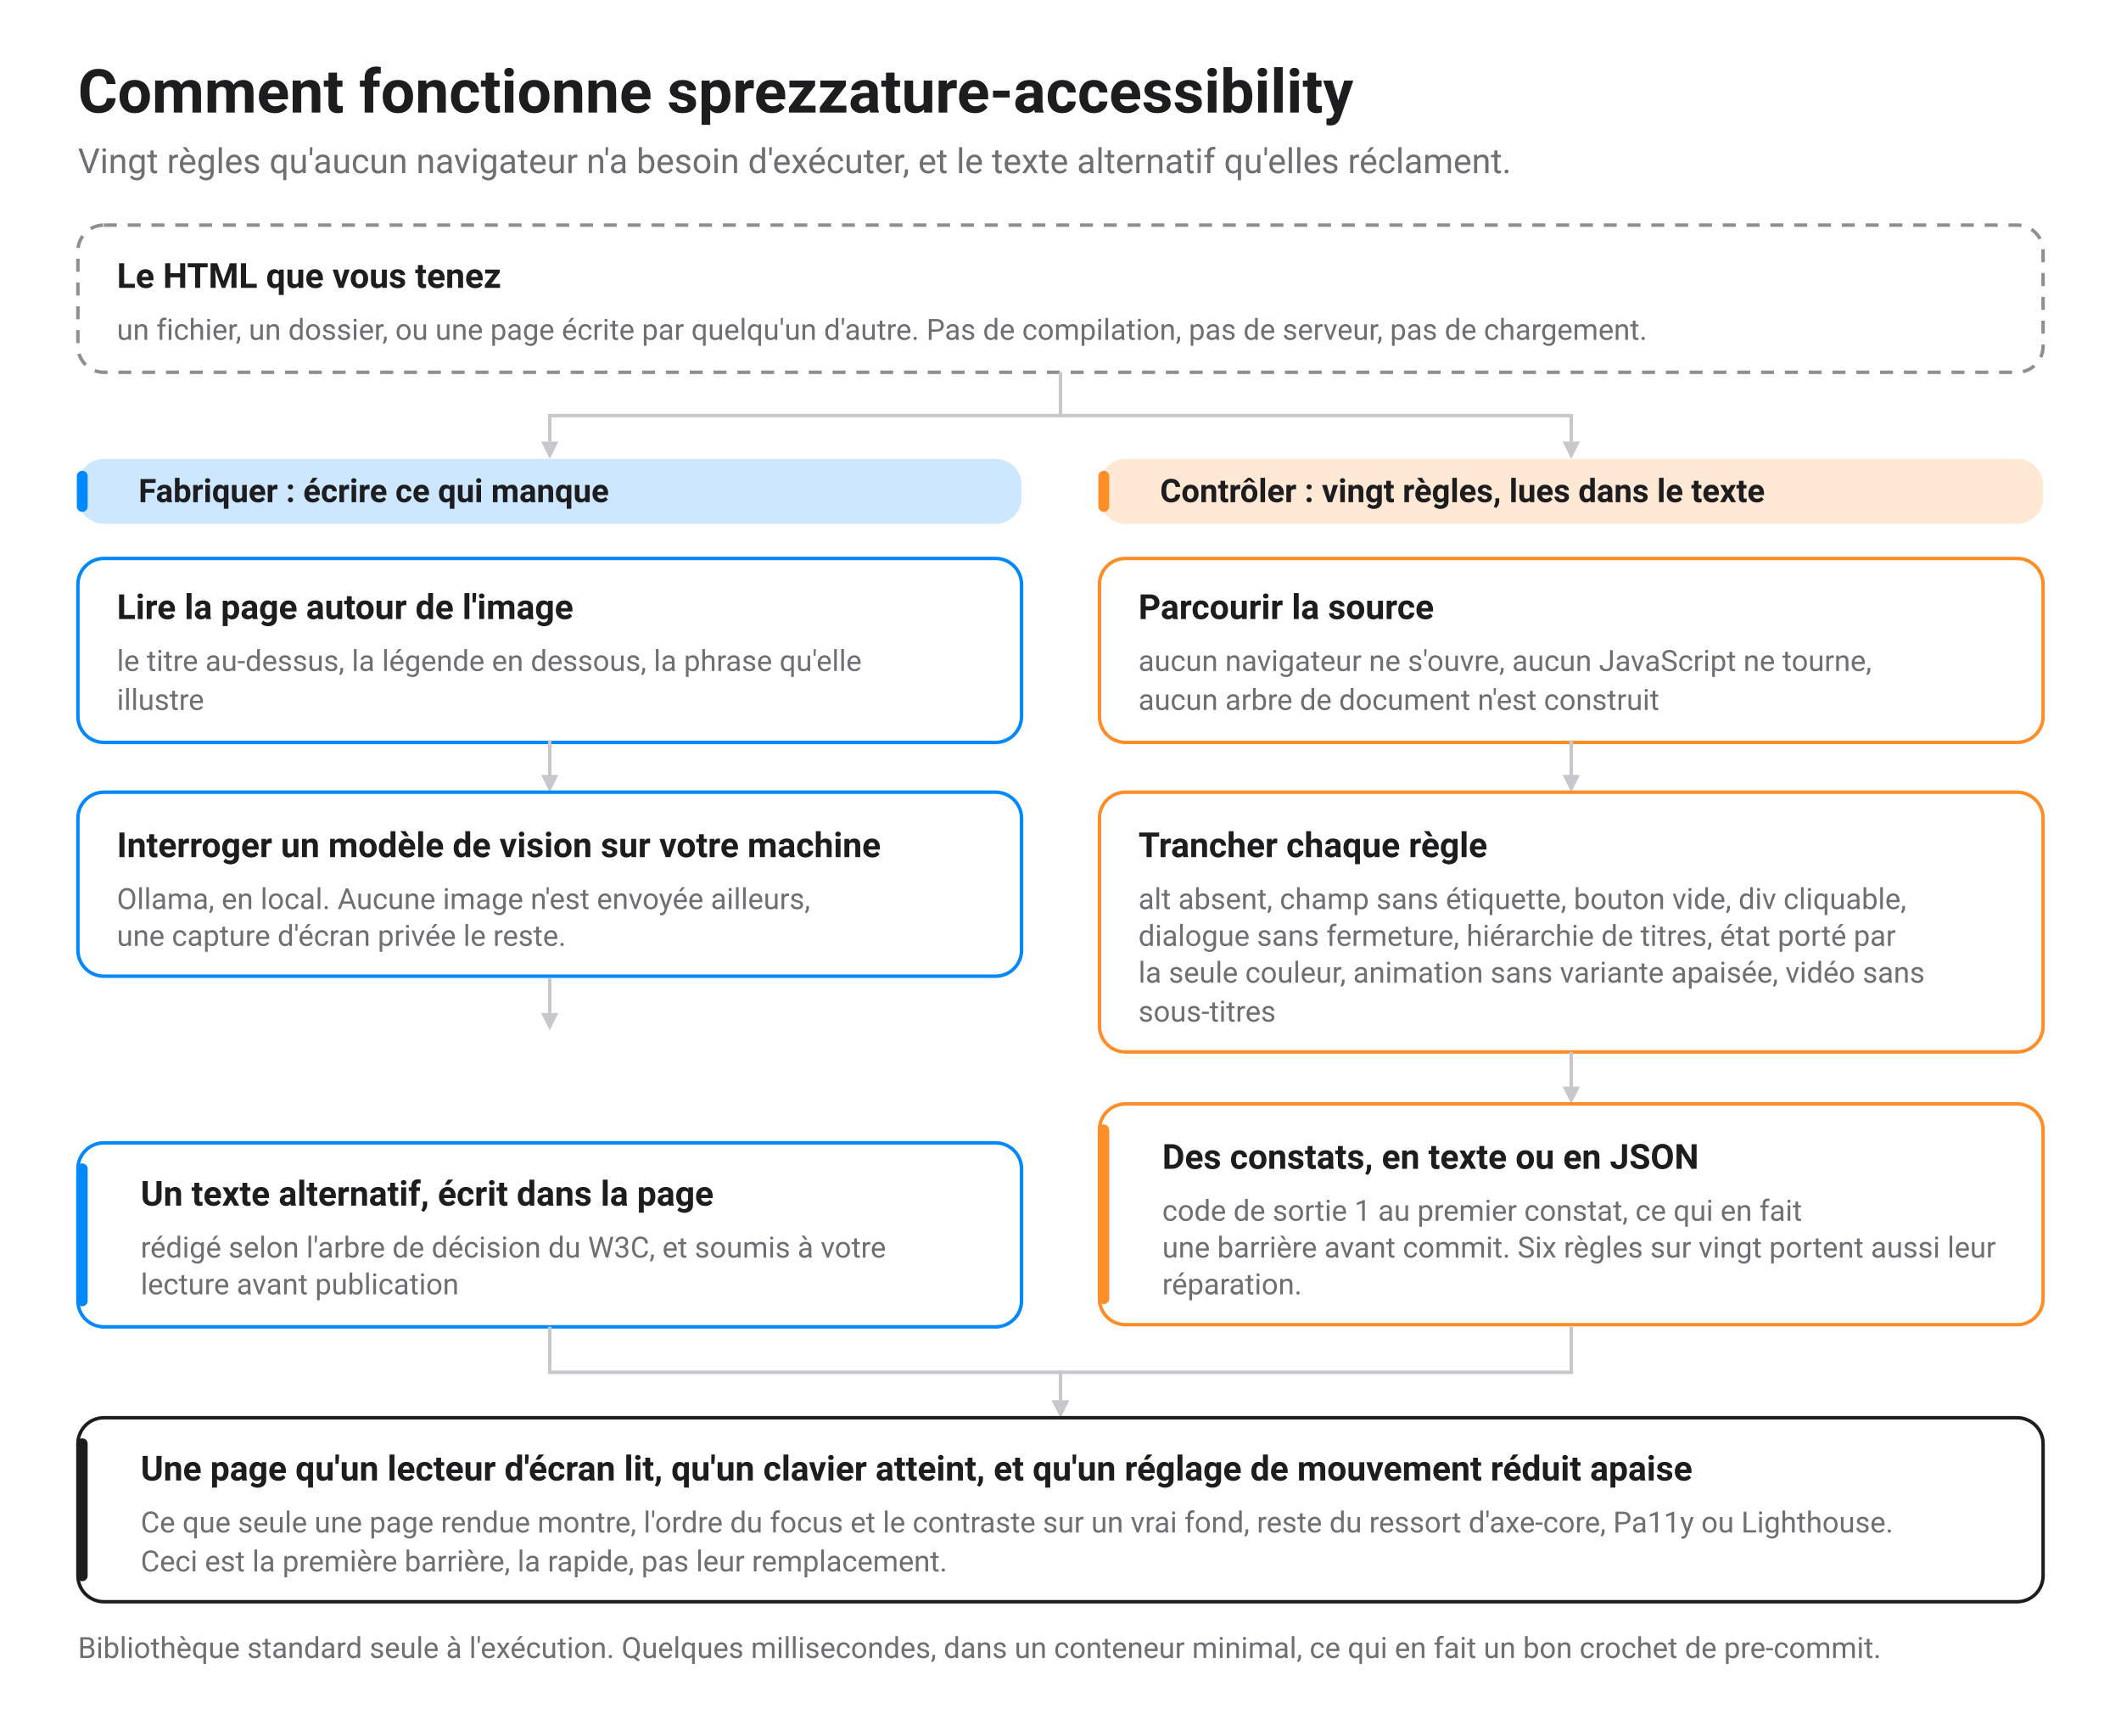
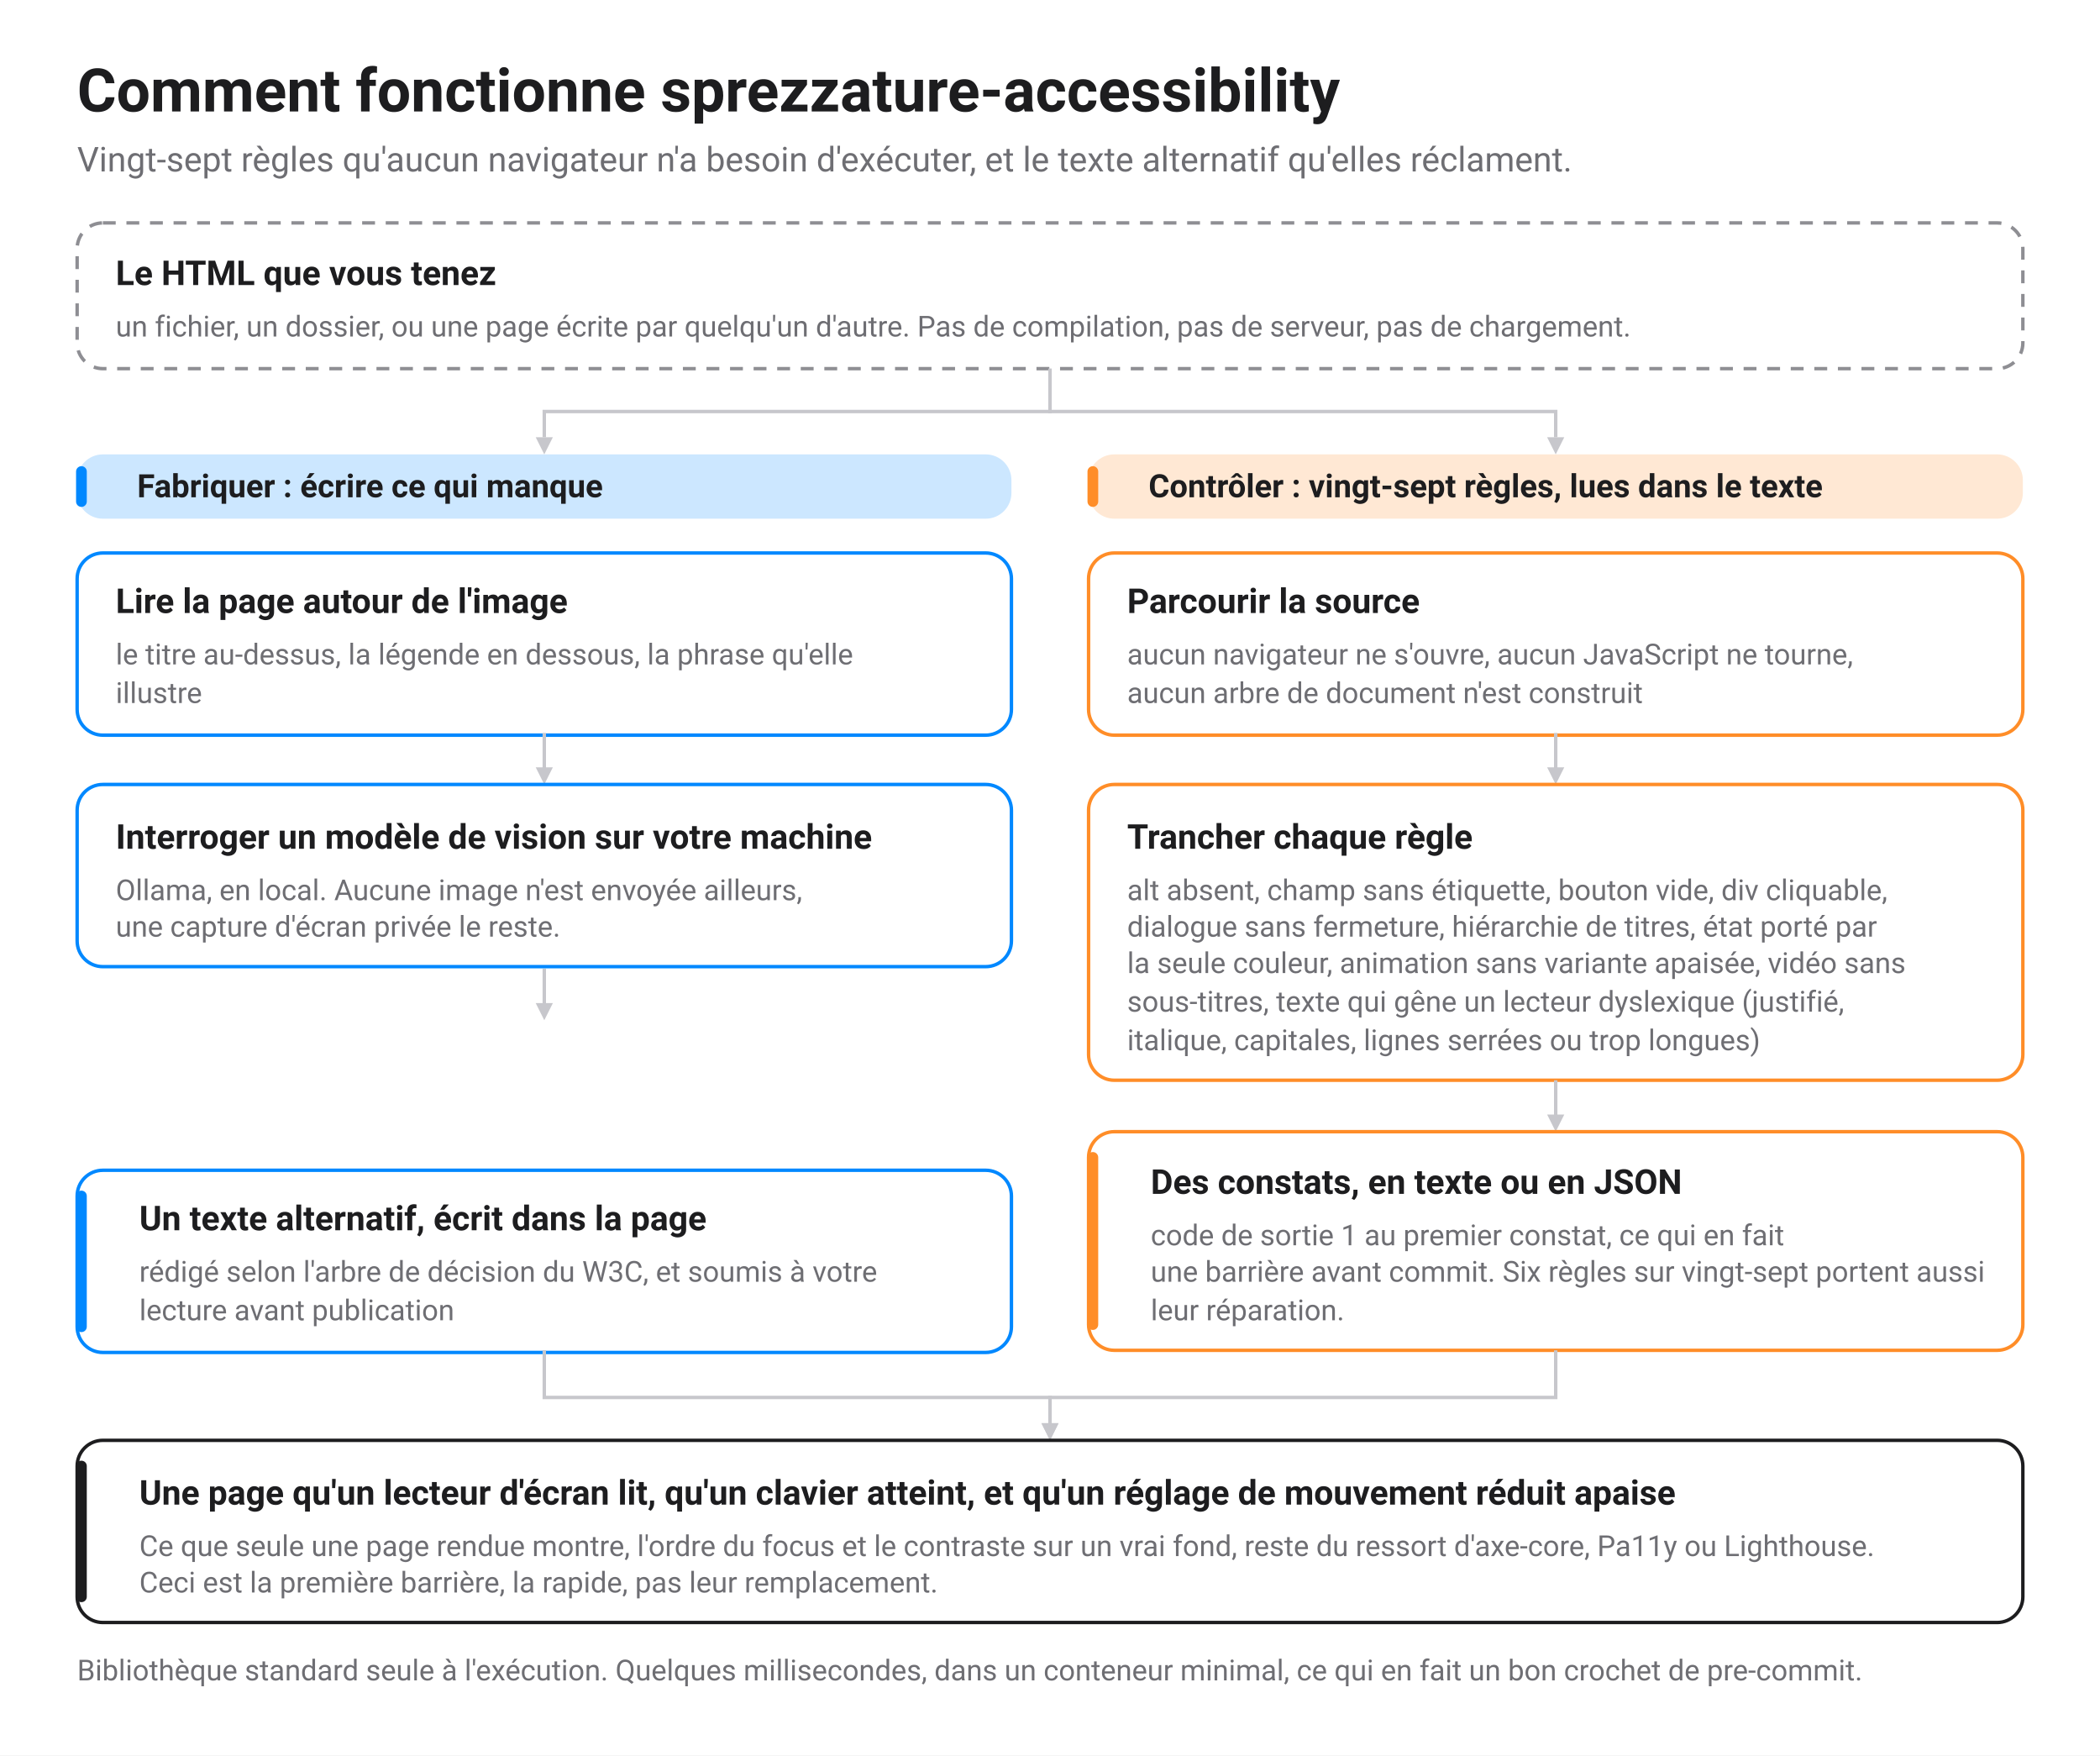
- <svg xmlns="http://www.w3.org/2000/svg" width="980" height="802" viewBox="0 0 980 802" font-family="Roboto, Helvetica Neue, Helvetica, Arial, sans-serif" role="img" aria-labelledby="accessibility-hiw-title accessibility-hiw-desc">
+ <svg xmlns="http://www.w3.org/2000/svg" width="980" height="819" viewBox="0 0 980 819" font-family="Roboto, Helvetica Neue, Helvetica, Arial, sans-serif" role="img" aria-labelledby="accessibility-hiw-title accessibility-hiw-desc">
  <style>@media (prefers-color-scheme: dark){rect[fill="#FFFFFF"]{fill:#141416;}rect.paper{fill:#0B0B0C;}[fill="#1D1D1F"]{fill:#F2F2F7;}[fill="#6E6E73"]{fill:#9C9CA3;}[stroke="#1D1D1F"]{stroke:#F2F2F7;}[stroke="#C7C7CC"]{stroke:#5A5A5E;}[fill="#C7C7CC"]{fill:#5A5A5E;}rect[fill="#CCE7FF"]{fill:#082946;}rect[fill="#FFE8D4"]{fill:#462A13;}}</style>
-   <rect class="paper" width="980" height="802" fill="#FFFFFF" />
+   <rect class="paper" width="980" height="819" fill="#FFFFFF" />
  <text x="36" y="52" font-size="28" font-weight="700" fill="#1D1D1F">Comment fonctionne sprezzature-accessibility</text>
-   <text x="36" y="80" font-size="16" font-weight="400" fill="#6E6E73">Vingt règles qu'aucun navigateur n'a besoin d'exécuter, et le texte alternatif qu'elles réclament.</text>
+   <text x="36" y="80" font-size="16" font-weight="400" fill="#6E6E73">Vingt-sept règles qu'aucun navigateur n'a besoin d'exécuter, et le texte alternatif qu'elles réclament.</text>
  <rect x="36" y="104" width="908" height="68" rx="12" fill="#FFFFFF" stroke="#8E8E93" stroke-width="1.6" stroke-dasharray="6 5" />
  <text x="54" y="133" font-size="16" font-weight="600" fill="#1D1D1F">Le HTML que vous tenez</text>
  <text x="54" y="157" font-size="13.5" font-weight="400" fill="#6E6E73">un fichier, un dossier, ou une page écrite par quelqu'un d'autre. Pas de compilation, pas de serveur, pas de chargement.</text>
  <path d="M490,172 V192 H254 V204" stroke="#C7C7CC" stroke-width="1.6" fill="none" />
  <path d="M250,204 L254,212 L258,204" fill="#C7C7CC" />
  <path d="M490,172 V192 H726 V204" stroke="#C7C7CC" stroke-width="1.6" fill="none" />
  <path d="M722,204 L726,212 L730,204" fill="#C7C7CC" />
  <rect x="36" y="212" width="436" height="30" rx="12" fill="#CCE7FF" />
  <path d="M38,220 v14" stroke="#0088FF" stroke-width="5" stroke-linecap="round" fill="none" />
  <text x="64" y="232" font-size="15" font-weight="700" fill="#1D1D1F">Fabriquer : écrire ce qui manque</text>
  <rect x="36" y="258" width="436" height="85" rx="12" fill="#FFFFFF" stroke="#0088FF" stroke-width="1.6" />
  <text x="54" y="286" font-size="16" font-weight="600" fill="#1D1D1F">Lire la page autour de l'image</text>
  <text x="54" y="310" font-size="13.5" font-weight="400" fill="#6E6E73">le titre au-dessus, la légende en dessous, la phrase qu'elle</text>
  <text x="54" y="328" font-size="13.5" font-weight="400" fill="#6E6E73">illustre</text>
  <path d="M254,342 v17" stroke="#C7C7CC" stroke-width="1.6" fill="none" />
  <path d="M250,358 L254,366 L258,358" fill="#C7C7CC" />
  <rect x="36" y="366" width="436" height="85" rx="12" fill="#FFFFFF" stroke="#0088FF" stroke-width="1.6" />
  <text x="54" y="396" font-size="16" font-weight="600" fill="#1D1D1F">Interroger un modèle de vision sur votre machine</text>
  <text x="54" y="420" font-size="13.5" font-weight="400" fill="#6E6E73">Ollama, en local. Aucune image n'est envoyée ailleurs,</text>
  <text x="54" y="437" font-size="13.5" font-weight="400" fill="#6E6E73">une capture d'écran privée le reste.</text>
  <path d="M254,452 v17" stroke="#C7C7CC" stroke-width="1.6" fill="none" />
  <path d="M250,468 L254,476 L258,468" fill="#C7C7CC" />
-   <rect x="36" y="528" width="436" height="85" rx="12" fill="#FFFFFF" stroke="#0088FF" stroke-width="1.6" />
-   <path d="M38,540 v61" stroke="#0088FF" stroke-width="5" stroke-linecap="round" fill="none" />
-   <text x="65" y="557" font-size="16" font-weight="600" fill="#1D1D1F">Un texte alternatif, écrit dans la page</text>
-   <text x="65" y="581" font-size="13.5" font-weight="400" fill="#6E6E73">rédigé selon l'arbre de décision du W3C, et soumis à votre</text>
-   <text x="65" y="598" font-size="13.5" font-weight="400" fill="#6E6E73">lecture avant publication</text>
+   <rect x="36" y="546" width="436" height="85" rx="12" fill="#FFFFFF" stroke="#0088FF" stroke-width="1.6" />
+   <path d="M38,558 v61" stroke="#0088FF" stroke-width="5" stroke-linecap="round" fill="none" />
+   <text x="65" y="574" font-size="16" font-weight="600" fill="#1D1D1F">Un texte alternatif, écrit dans la page</text>
+   <text x="65" y="598" font-size="13.5" font-weight="400" fill="#6E6E73">rédigé selon l'arbre de décision du W3C, et soumis à votre</text>
+   <text x="65" y="616" font-size="13.5" font-weight="400" fill="#6E6E73">lecture avant publication</text>
  <rect x="508" y="212" width="436" height="30" rx="12" fill="#FFE8D4" />
  <path d="M510,220 v14" stroke="#FF8D28" stroke-width="5" stroke-linecap="round" fill="none" />
-   <text x="536" y="232" font-size="15" font-weight="700" fill="#1D1D1F">Contrôler : vingt règles, lues dans le texte</text>
+   <text x="536" y="232" font-size="15" font-weight="700" fill="#1D1D1F">Contrôler : vingt-sept règles, lues dans le texte</text>
  <rect x="508" y="258" width="436" height="85" rx="12" fill="#FFFFFF" stroke="#FF8D28" stroke-width="1.6" />
  <text x="526" y="286" font-size="16" font-weight="600" fill="#1D1D1F">Parcourir la source</text>
  <text x="526" y="310" font-size="13.5" font-weight="400" fill="#6E6E73">aucun navigateur ne s'ouvre, aucun JavaScript ne tourne,</text>
  <text x="526" y="328" font-size="13.5" font-weight="400" fill="#6E6E73">aucun arbre de document n'est construit</text>
  <path d="M726,342 v17" stroke="#C7C7CC" stroke-width="1.6" fill="none" />
  <path d="M722,358 L726,366 L730,358" fill="#C7C7CC" />
-   <rect x="508" y="366" width="436" height="120" rx="12" fill="#FFFFFF" stroke="#FF8D28" stroke-width="1.6" />
+   <rect x="508" y="366" width="436" height="138" rx="12" fill="#FFFFFF" stroke="#FF8D28" stroke-width="1.6" />
  <text x="526" y="396" font-size="16" font-weight="600" fill="#1D1D1F">Trancher chaque règle</text>
  <text x="526" y="420" font-size="13.5" font-weight="400" fill="#6E6E73">alt absent, champ sans étiquette, bouton vide, div cliquable,</text>
  <text x="526" y="437" font-size="13.5" font-weight="400" fill="#6E6E73">dialogue sans fermeture, hiérarchie de titres, état porté par</text>
  <text x="526" y="454" font-size="13.5" font-weight="400" fill="#6E6E73">la seule couleur, animation sans variante apaisée, vidéo sans</text>
-   <text x="526" y="472" font-size="13.5" font-weight="400" fill="#6E6E73">sous-titres</text>
-   <path d="M726,486 v17" stroke="#C7C7CC" stroke-width="1.6" fill="none" />
-   <path d="M722,502 L726,510 L730,502" fill="#C7C7CC" />
-   <rect x="508" y="510" width="436" height="102" rx="12" fill="#FFFFFF" stroke="#FF8D28" stroke-width="1.6" />
-   <path d="M510,522 v78" stroke="#FF8D28" stroke-width="5" stroke-linecap="round" fill="none" />
-   <text x="537" y="540" font-size="16" font-weight="600" fill="#1D1D1F">Des constats, en texte ou en JSON</text>
-   <text x="537" y="564" font-size="13.5" font-weight="400" fill="#6E6E73">code de sortie 1 au premier constat, ce qui en fait</text>
-   <text x="537" y="581" font-size="13.5" font-weight="400" fill="#6E6E73">une barrière avant commit. Six règles sur vingt portent aussi leur</text>
-   <text x="537" y="598" font-size="13.5" font-weight="400" fill="#6E6E73">réparation.</text>
-   <path d="M254,613 V634 H490 V647" stroke="#C7C7CC" stroke-width="1.6" fill="none" />
-   <path d="M486,647 L490,655 L494,647" fill="#C7C7CC" />
-   <path d="M726,613 V634 H490 V647" stroke="#C7C7CC" stroke-width="1.6" fill="none" />
-   <path d="M486,647 L490,655 L494,647" fill="#C7C7CC" />
-   <rect x="36" y="655" width="908" height="85" rx="12" fill="#FFFFFF" stroke="#1D1D1F" stroke-width="1.6" />
-   <path d="M38,667 v61" stroke="#1D1D1F" stroke-width="5" stroke-linecap="round" fill="none" />
-   <text x="65" y="684" font-size="16" font-weight="600" fill="#1D1D1F">Une page qu'un lecteur d'écran lit, qu'un clavier atteint, et qu'un réglage de mouvement réduit apaise</text>
-   <text x="65" y="708" font-size="13.5" font-weight="400" fill="#6E6E73">Ce que seule une page rendue montre, l'ordre du focus et le contraste sur un vrai fond, reste du ressort d'axe-core, Pa11y ou Lighthouse.</text>
-   <text x="65" y="726" font-size="13.5" font-weight="400" fill="#6E6E73">Ceci est la première barrière, la rapide, pas leur remplacement.</text>
-   <text x="36" y="766" font-size="13.5" font-weight="400" fill="#6E6E73">Bibliothèque standard seule à l'exécution. Quelques millisecondes, dans un conteneur minimal, ce qui en fait un bon crochet de pre-commit.</text>
+   <text x="526" y="472" font-size="13.5" font-weight="400" fill="#6E6E73">sous-titres, texte qui gêne un lecteur dyslexique (justifié,</text>
+   <text x="526" y="490" font-size="13.5" font-weight="400" fill="#6E6E73">italique, capitales, lignes serrées ou trop longues)</text>
+   <path d="M726,504 v17" stroke="#C7C7CC" stroke-width="1.6" fill="none" />
+   <path d="M722,520 L726,528 L730,520" fill="#C7C7CC" />
+   <rect x="508" y="528" width="436" height="102" rx="12" fill="#FFFFFF" stroke="#FF8D28" stroke-width="1.6" />
+   <path d="M510,540 v78" stroke="#FF8D28" stroke-width="5" stroke-linecap="round" fill="none" />
+   <text x="537" y="557" font-size="16" font-weight="600" fill="#1D1D1F">Des constats, en texte ou en JSON</text>
+   <text x="537" y="581" font-size="13.5" font-weight="400" fill="#6E6E73">code de sortie 1 au premier constat, ce qui en fait</text>
+   <text x="537" y="598" font-size="13.5" font-weight="400" fill="#6E6E73">une barrière avant commit. Six règles sur vingt-sept portent aussi</text>
+   <text x="537" y="616" font-size="13.5" font-weight="400" fill="#6E6E73">leur réparation.</text>
+   <path d="M254,630 V652 H490 V664" stroke="#C7C7CC" stroke-width="1.6" fill="none" />
+   <path d="M486,664 L490,672 L494,664" fill="#C7C7CC" />
+   <path d="M726,630 V652 H490 V664" stroke="#C7C7CC" stroke-width="1.6" fill="none" />
+   <path d="M486,664 L490,672 L494,664" fill="#C7C7CC" />
+   <rect x="36" y="672" width="908" height="85" rx="12" fill="#FFFFFF" stroke="#1D1D1F" stroke-width="1.6" />
+   <path d="M38,684 v61" stroke="#1D1D1F" stroke-width="5" stroke-linecap="round" fill="none" />
+   <text x="65" y="702" font-size="16" font-weight="600" fill="#1D1D1F">Une page qu'un lecteur d'écran lit, qu'un clavier atteint, et qu'un réglage de mouvement réduit apaise</text>
+   <text x="65" y="726" font-size="13.5" font-weight="400" fill="#6E6E73">Ce que seule une page rendue montre, l'ordre du focus et le contraste sur un vrai fond, reste du ressort d'axe-core, Pa11y ou Lighthouse.</text>
+   <text x="65" y="743" font-size="13.5" font-weight="400" fill="#6E6E73">Ceci est la première barrière, la rapide, pas leur remplacement.</text>
+   <text x="36" y="784" font-size="13.5" font-weight="400" fill="#6E6E73">Bibliothèque standard seule à l'exécution. Quelques millisecondes, dans un conteneur minimal, ce qui en fait un bon crochet de pre-commit.</text>
</svg>
